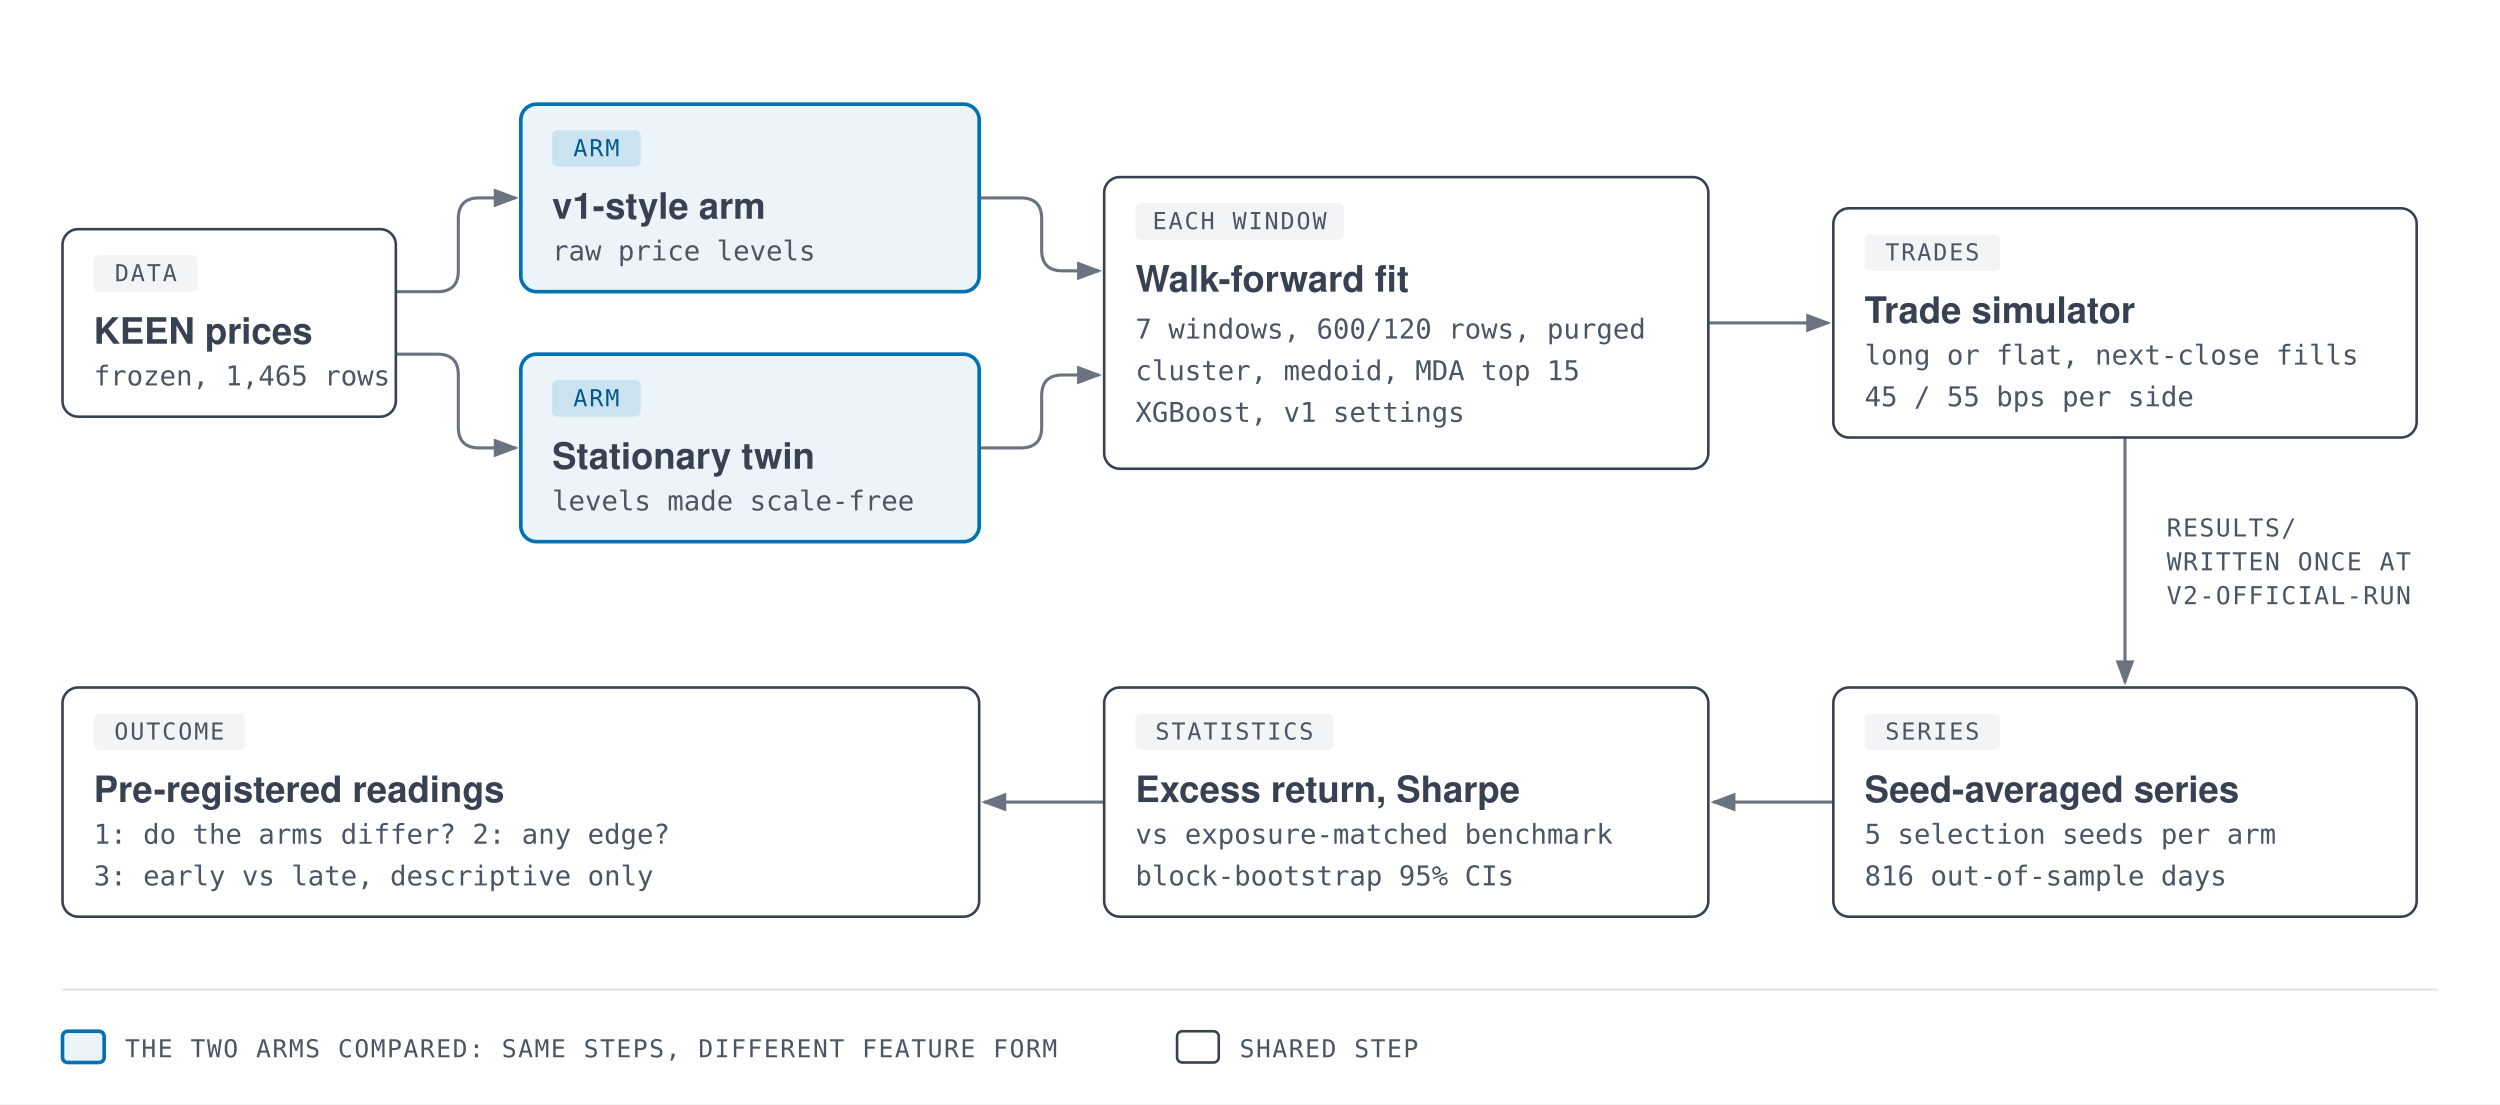
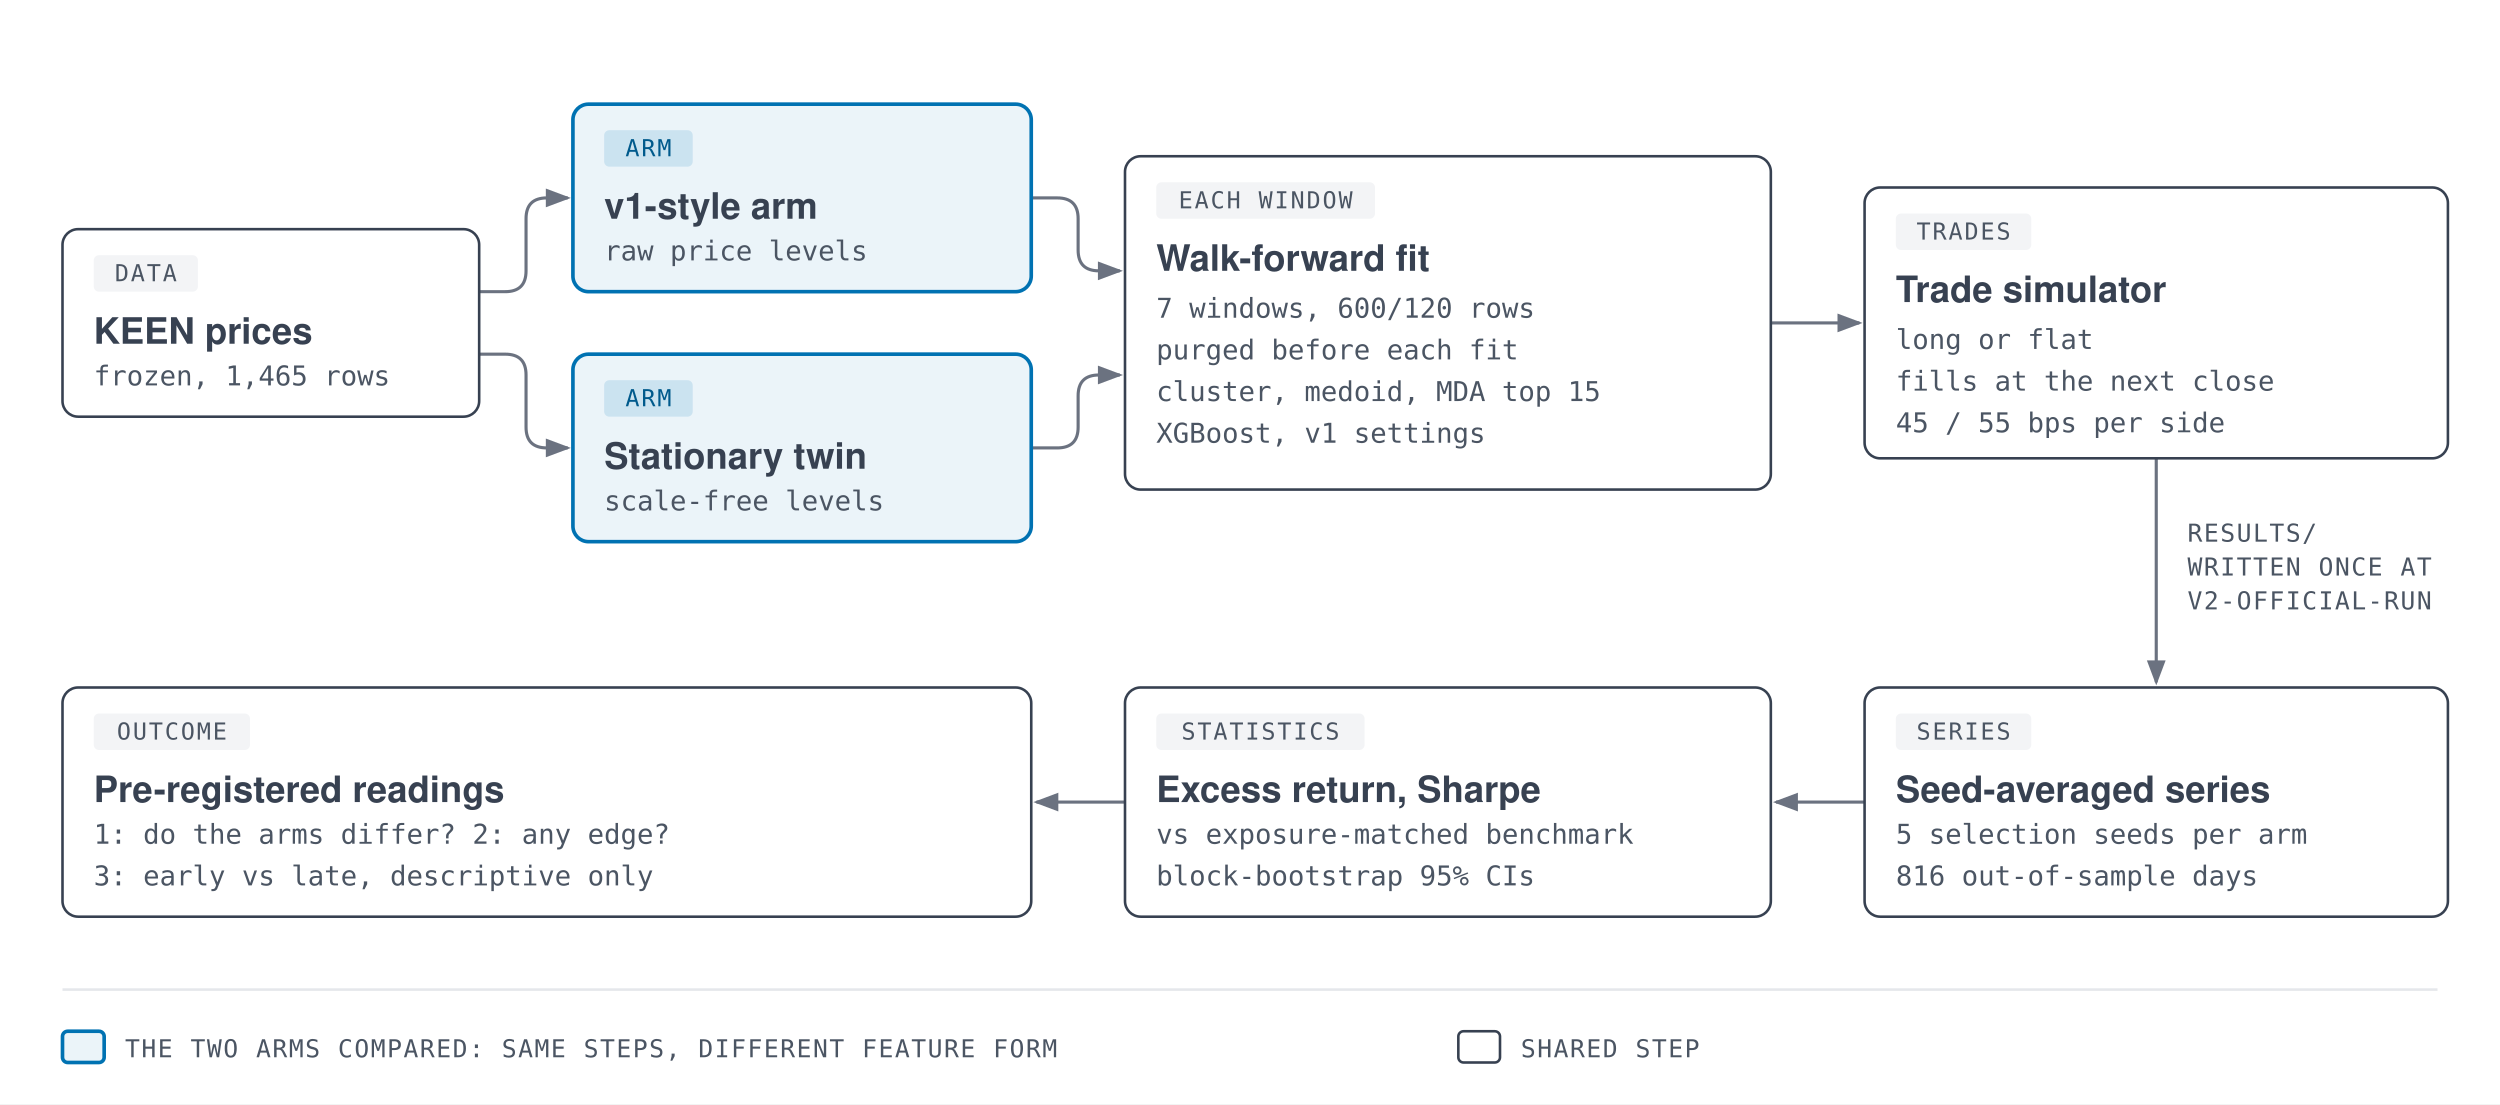
<svg xmlns="http://www.w3.org/2000/svg" viewBox="0 0 960 424" role="img" aria-labelledby="pipeline-title pipeline-desc" id="pipeline-root">
  <defs>
    <style>#pipeline-root { font-family: 'IBM Plex Sans', system-ui, sans-serif; color: #374151; }
      #pipeline-root .diagram-container { width: 100%; overflow-x: auto; }
      @media print {
#pipeline-root .diagram-container { overflow-x: visible; }
}</style>
    <marker id="pipeline-arrow" markerWidth="8" markerHeight="6" refX="7" refY="3" orient="auto">
      <polygon points="0 0, 8 3, 0 6" fill="#6B7280" />
    </marker>
  </defs>
  <rect width="100%" height="100%" fill="#ffffff" />
  <g fill="none" stroke="#6B7280" stroke-width="1.2">
-     <path d="M152,112 H168 Q176,112 176,104 V84 Q176,76 184,76 H198" marker-end="url(#pipeline-arrow)" />
-     <path d="M152,136 H168 Q176,136 176,144 V164 Q176,172 184,172 H198" marker-end="url(#pipeline-arrow)" />
-     <path d="M376,76 H392 Q400,76 400,84 V96 Q400,104 408,104 H422" marker-end="url(#pipeline-arrow)" />
-     <path d="M376,172 H392 Q400,172 400,164 V152 Q400,144 408,144 H422" marker-end="url(#pipeline-arrow)" />
-     <line x1="656" y1="124" x2="702" y2="124" marker-end="url(#pipeline-arrow)" />
-     <line x1="816" y1="168" x2="816" y2="262" marker-end="url(#pipeline-arrow)" />
-     <line x1="704" y1="308" x2="658" y2="308" marker-end="url(#pipeline-arrow)" />
-     <line x1="424" y1="308" x2="378" y2="308" marker-end="url(#pipeline-arrow)" />
+     <path d="M184,112 H194 Q202,112 202,104 V84 Q202,76 210,76 H218" marker-end="url(#pipeline-arrow)" />
+     <path d="M184,136 H194 Q202,136 202,144 V164 Q202,172 210,172 H218" marker-end="url(#pipeline-arrow)" />
+     <path d="M396,76 H406 Q414,76 414,84 V96 Q414,104 422,104 H430" marker-end="url(#pipeline-arrow)" />
+     <path d="M396,172 H406 Q414,172 414,164 V152 Q414,144 422,144 H430" marker-end="url(#pipeline-arrow)" />
+     <line x1="680" y1="124" x2="714" y2="124" marker-end="url(#pipeline-arrow)" />
+     <line x1="828" y1="176" x2="828" y2="262" marker-end="url(#pipeline-arrow)" />
+     <line x1="716" y1="308" x2="682" y2="308" marker-end="url(#pipeline-arrow)" />
+     <line x1="432" y1="308" x2="398" y2="308" marker-end="url(#pipeline-arrow)" />
  </g>
-   <rect x="828" y="194" width="112" height="44" fill="#ffffff" />
+   <rect x="836" y="196" width="120" height="44" fill="#ffffff" />
  <text font-family="'IBM Plex Mono', ui-monospace, Menlo, Consolas, monospace" font-size="9.5" letter-spacing="0.06em" fill="#4B5563">
-     <tspan x="832" y="206">RESULTS/</tspan>
-     <tspan x="832" y="219">WRITTEN ONCE AT</tspan>
-     <tspan x="832" y="232">V2-OFFICIAL-RUN</tspan>
+     <tspan x="840" y="208">RESULTS/</tspan>
+     <tspan x="840" y="221">WRITTEN ONCE AT</tspan>
+     <tspan x="840" y="234">V2-OFFICIAL-RUN</tspan>
  </text>
  <g font-family="'IBM Plex Sans', system-ui, -apple-system, 'Segoe UI', Helvetica, Arial, sans-serif">
-     <rect x="24" y="88" width="128" height="72" rx="6" fill="#ffffff" stroke="#374151" stroke-width="1" />
+     <rect x="24" y="88" width="160" height="72" rx="6" fill="#ffffff" stroke="#374151" stroke-width="1" />
    <rect x="36" y="98" width="40" height="14" rx="2" fill="#F3F4F6" />
    <text x="56" y="108" text-anchor="middle" font-family="'IBM Plex Mono', ui-monospace, Menlo, Consolas, monospace" font-size="9" letter-spacing="0.08em" fill="#4B5563">DATA</text>
    <text x="36" y="132" font-size="14" font-weight="600" fill="#374151">KEEN prices</text>
    <text x="36" y="148" font-family="'IBM Plex Mono', ui-monospace, Menlo, Consolas, monospace" font-size="10.5" fill="#4B5563">frozen, 1,465 rows</text>
-     <rect x="200" y="40" width="176" height="72" rx="6" fill="#0072b2" stroke="#0072B2" stroke-width="1.4" fill-opacity="0.08" />
-     <rect x="212" y="50" width="34" height="14" rx="2" fill="#0072b2" fill-opacity="0.14" />
-     <text x="229" y="60" text-anchor="middle" font-family="'IBM Plex Mono', ui-monospace, Menlo, Consolas, monospace" font-size="9" letter-spacing="0.08em" fill="#005A8C">ARM</text>
-     <text x="212" y="84" font-size="14" font-weight="600" fill="#374151">v1-style arm</text>
-     <text x="212" y="100" font-family="'IBM Plex Mono', ui-monospace, Menlo, Consolas, monospace" font-size="10.5" fill="#4B5563">raw price levels</text>
-     <rect x="200" y="136" width="176" height="72" rx="6" fill="#0072b2" stroke="#0072B2" stroke-width="1.4" fill-opacity="0.08" />
-     <rect x="212" y="146" width="34" height="14" rx="2" fill="#0072b2" fill-opacity="0.14" />
-     <text x="229" y="156" text-anchor="middle" font-family="'IBM Plex Mono', ui-monospace, Menlo, Consolas, monospace" font-size="9" letter-spacing="0.08em" fill="#005A8C">ARM</text>
-     <text x="212" y="180" font-size="14" font-weight="600" fill="#374151">Stationary twin</text>
-     <text x="212" y="196" font-family="'IBM Plex Mono', ui-monospace, Menlo, Consolas, monospace" font-size="10.5" fill="#4B5563">levels made scale-free</text>
-     <rect x="424" y="68" width="232" height="112" rx="6" fill="#ffffff" stroke="#374151" stroke-width="1" />
-     <rect x="436" y="78" width="80" height="14" rx="2" fill="#F3F4F6" />
-     <text x="476" y="88" text-anchor="middle" font-family="'IBM Plex Mono', ui-monospace, Menlo, Consolas, monospace" font-size="9" letter-spacing="0.08em" fill="#4B5563">EACH WINDOW</text>
-     <text x="436" y="112" font-size="14" font-weight="600" fill="#374151">Walk-forward fit</text>
-     <text x="436" y="130" font-family="'IBM Plex Mono', ui-monospace, Menlo, Consolas, monospace" font-size="10.5" fill="#4B5563">7 windows, 600/120 rows, purged</text>
-     <text x="436" y="146" font-family="'IBM Plex Mono', ui-monospace, Menlo, Consolas, monospace" font-size="10.5" fill="#4B5563">cluster, medoid, MDA top 15</text>
-     <text x="436" y="162" font-family="'IBM Plex Mono', ui-monospace, Menlo, Consolas, monospace" font-size="10.5" fill="#4B5563">XGBoost, v1 settings</text>
-     <rect x="704" y="80" width="224" height="88" rx="6" fill="#ffffff" stroke="#374151" stroke-width="1" />
-     <rect x="716" y="90" width="52" height="14" rx="2" fill="#F3F4F6" />
-     <text x="742" y="100" text-anchor="middle" font-family="'IBM Plex Mono', ui-monospace, Menlo, Consolas, monospace" font-size="9" letter-spacing="0.08em" fill="#4B5563">TRADES</text>
-     <text x="716" y="124" font-size="14" font-weight="600" fill="#374151">Trade simulator</text>
-     <text x="716" y="140" font-family="'IBM Plex Mono', ui-monospace, Menlo, Consolas, monospace" font-size="10.5" fill="#4B5563">long or flat, next-close fills</text>
-     <text x="716" y="156" font-family="'IBM Plex Mono', ui-monospace, Menlo, Consolas, monospace" font-size="10.5" fill="#4B5563">45 / 55 bps per side</text>
-     <rect x="704" y="264" width="224" height="88" rx="6" fill="#ffffff" stroke="#374151" stroke-width="1" />
-     <rect x="716" y="274" width="52" height="14" rx="2" fill="#F3F4F6" />
-     <text x="742" y="284" text-anchor="middle" font-family="'IBM Plex Mono', ui-monospace, Menlo, Consolas, monospace" font-size="9" letter-spacing="0.08em" fill="#4B5563">SERIES</text>
-     <text x="716" y="308" font-size="14" font-weight="600" fill="#374151">Seed-averaged series</text>
-     <text x="716" y="324" font-family="'IBM Plex Mono', ui-monospace, Menlo, Consolas, monospace" font-size="10.5" fill="#4B5563">5 selection seeds per arm</text>
-     <text x="716" y="340" font-family="'IBM Plex Mono', ui-monospace, Menlo, Consolas, monospace" font-size="10.5" fill="#4B5563">816 out-of-sample days</text>
-     <rect x="424" y="264" width="232" height="88" rx="6" fill="#ffffff" stroke="#374151" stroke-width="1" />
-     <rect x="436" y="274" width="76" height="14" rx="2" fill="#F3F4F6" />
-     <text x="474" y="284" text-anchor="middle" font-family="'IBM Plex Mono', ui-monospace, Menlo, Consolas, monospace" font-size="9" letter-spacing="0.08em" fill="#4B5563">STATISTICS</text>
-     <text x="436" y="308" font-size="14" font-weight="600" fill="#374151">Excess return, Sharpe</text>
-     <text x="436" y="324" font-family="'IBM Plex Mono', ui-monospace, Menlo, Consolas, monospace" font-size="10.5" fill="#4B5563">vs exposure-matched benchmark</text>
-     <text x="436" y="340" font-family="'IBM Plex Mono', ui-monospace, Menlo, Consolas, monospace" font-size="10.5" fill="#4B5563">block-bootstrap 95% CIs</text>
-     <rect x="24" y="264" width="352" height="88" rx="6" fill="#ffffff" stroke="#374151" stroke-width="1" />
-     <rect x="36" y="274" width="58" height="14" rx="2" fill="#F3F4F6" />
-     <text x="65" y="284" text-anchor="middle" font-family="'IBM Plex Mono', ui-monospace, Menlo, Consolas, monospace" font-size="9" letter-spacing="0.08em" fill="#4B5563">OUTCOME</text>
+     <rect x="220" y="40" width="176" height="72" rx="6" fill="#0072b2" stroke="#0072B2" stroke-width="1.4" fill-opacity="0.08" />
+     <rect x="232" y="50" width="34" height="14" rx="2" fill="#0072b2" fill-opacity="0.14" />
+     <text x="249" y="60" text-anchor="middle" font-family="'IBM Plex Mono', ui-monospace, Menlo, Consolas, monospace" font-size="9" letter-spacing="0.08em" fill="#005A8C">ARM</text>
+     <text x="232" y="84" font-size="14" font-weight="600" fill="#374151">v1-style arm</text>
+     <text x="232" y="100" font-family="'IBM Plex Mono', ui-monospace, Menlo, Consolas, monospace" font-size="10.5" fill="#4B5563">raw price levels</text>
+     <rect x="220" y="136" width="176" height="72" rx="6" fill="#0072b2" stroke="#0072B2" stroke-width="1.4" fill-opacity="0.08" />
+     <rect x="232" y="146" width="34" height="14" rx="2" fill="#0072b2" fill-opacity="0.14" />
+     <text x="249" y="156" text-anchor="middle" font-family="'IBM Plex Mono', ui-monospace, Menlo, Consolas, monospace" font-size="9" letter-spacing="0.08em" fill="#005A8C">ARM</text>
+     <text x="232" y="180" font-size="14" font-weight="600" fill="#374151">Stationary twin</text>
+     <text x="232" y="196" font-family="'IBM Plex Mono', ui-monospace, Menlo, Consolas, monospace" font-size="10.5" fill="#4B5563">scale-free levels</text>
+     <rect x="432" y="60" width="248" height="128" rx="6" fill="#ffffff" stroke="#374151" stroke-width="1" />
+     <rect x="444" y="70" width="84" height="14" rx="2" fill="#F3F4F6" />
+     <text x="486" y="80" text-anchor="middle" font-family="'IBM Plex Mono', ui-monospace, Menlo, Consolas, monospace" font-size="9" letter-spacing="0.08em" fill="#4B5563">EACH WINDOW</text>
+     <text x="444" y="104" font-size="14" font-weight="600" fill="#374151">Walk-forward fit</text>
+     <g font-family="'IBM Plex Mono', ui-monospace, Menlo, Consolas, monospace" font-size="10.5" fill="#4B5563">
+       <text x="444" y="122">7 windows, 600/120 rows</text>
+       <text x="444" y="138">purged before each fit</text>
+       <text x="444" y="154">cluster, medoid, MDA top 15</text>
+       <text x="444" y="170">XGBoost, v1 settings</text>
+     </g>
+     <rect x="716" y="72" width="224" height="104" rx="6" fill="#ffffff" stroke="#374151" stroke-width="1" />
+     <rect x="728" y="82" width="52" height="14" rx="2" fill="#F3F4F6" />
+     <text x="754" y="92" text-anchor="middle" font-family="'IBM Plex Mono', ui-monospace, Menlo, Consolas, monospace" font-size="9" letter-spacing="0.08em" fill="#4B5563">TRADES</text>
+     <text x="728" y="116" font-size="14" font-weight="600" fill="#374151">Trade simulator</text>
+     <g font-family="'IBM Plex Mono', ui-monospace, Menlo, Consolas, monospace" font-size="10.5" fill="#4B5563">
+       <text x="728" y="134">long or flat</text>
+       <text x="728" y="150">fills at the next close</text>
+       <text x="728" y="166">45 / 55 bps per side</text>
+     </g>
+     <rect x="716" y="264" width="224" height="88" rx="6" fill="#ffffff" stroke="#374151" stroke-width="1" />
+     <rect x="728" y="274" width="52" height="14" rx="2" fill="#F3F4F6" />
+     <text x="754" y="284" text-anchor="middle" font-family="'IBM Plex Mono', ui-monospace, Menlo, Consolas, monospace" font-size="9" letter-spacing="0.08em" fill="#4B5563">SERIES</text>
+     <text x="728" y="308" font-size="14" font-weight="600" fill="#374151">Seed-averaged series</text>
+     <g font-family="'IBM Plex Mono', ui-monospace, Menlo, Consolas, monospace" font-size="10.5" fill="#4B5563">
+       <text x="728" y="324">5 selection seeds per arm</text>
+       <text x="728" y="340">816 out-of-sample days</text>
+     </g>
+     <rect x="432" y="264" width="248" height="88" rx="6" fill="#ffffff" stroke="#374151" stroke-width="1" />
+     <rect x="444" y="274" width="80" height="14" rx="2" fill="#F3F4F6" />
+     <text x="484" y="284" text-anchor="middle" font-family="'IBM Plex Mono', ui-monospace, Menlo, Consolas, monospace" font-size="9" letter-spacing="0.08em" fill="#4B5563">STATISTICS</text>
+     <text x="444" y="308" font-size="14" font-weight="600" fill="#374151">Excess return, Sharpe</text>
+     <g font-family="'IBM Plex Mono', ui-monospace, Menlo, Consolas, monospace" font-size="10.5" fill="#4B5563">
+       <text x="444" y="324">vs exposure-matched benchmark</text>
+       <text x="444" y="340">block-bootstrap 95% CIs</text>
+     </g>
+     <rect x="24" y="264" width="372" height="88" rx="6" fill="#ffffff" stroke="#374151" stroke-width="1" />
+     <rect x="36" y="274" width="60" height="14" rx="2" fill="#F3F4F6" />
+     <text x="66" y="284" text-anchor="middle" font-family="'IBM Plex Mono', ui-monospace, Menlo, Consolas, monospace" font-size="9" letter-spacing="0.08em" fill="#4B5563">OUTCOME</text>
    <text x="36" y="308" font-size="14" font-weight="600" fill="#374151">Pre-registered readings</text>
-     <text x="36" y="324" font-family="'IBM Plex Mono', ui-monospace, Menlo, Consolas, monospace" font-size="10.5" fill="#4B5563">1: do the arms differ?  2: any edge?</text>
-     <text x="36" y="340" font-family="'IBM Plex Mono', ui-monospace, Menlo, Consolas, monospace" font-size="10.5" fill="#4B5563">3: early vs late, descriptive only</text>
+     <g font-family="'IBM Plex Mono', ui-monospace, Menlo, Consolas, monospace" font-size="10.5" fill="#4B5563">
+       <text x="36" y="324">1: do the arms differ?  2: any edge?</text>
+       <text x="36" y="340">3: early vs late, descriptive only</text>
+     </g>
  </g>
  <g font-family="'IBM Plex Mono', ui-monospace, Menlo, Consolas, monospace" font-size="9.5" letter-spacing="0.06em" fill="#4B5563">
    <line x1="24" y1="380" x2="936" y2="380" stroke="#E5E7EB" stroke-width="1" />
    <rect x="24" y="396" width="16" height="12" rx="2" fill="#0072b2" stroke="#0072B2" stroke-width="1.4" fill-opacity="0.08" />
    <text x="48" y="406">THE TWO ARMS COMPARED: SAME STEPS, DIFFERENT FEATURE FORM</text>
-     <rect x="452" y="396" width="16" height="12" rx="2" fill="#ffffff" stroke="#374151" stroke-width="1" />
-     <text x="476" y="406">SHARED STEP</text>
+     <rect x="560" y="396" width="16" height="12" rx="2" fill="#ffffff" stroke="#374151" stroke-width="1" />
+     <text x="584" y="406">SHARED STEP</text>
  </g>
</svg>
